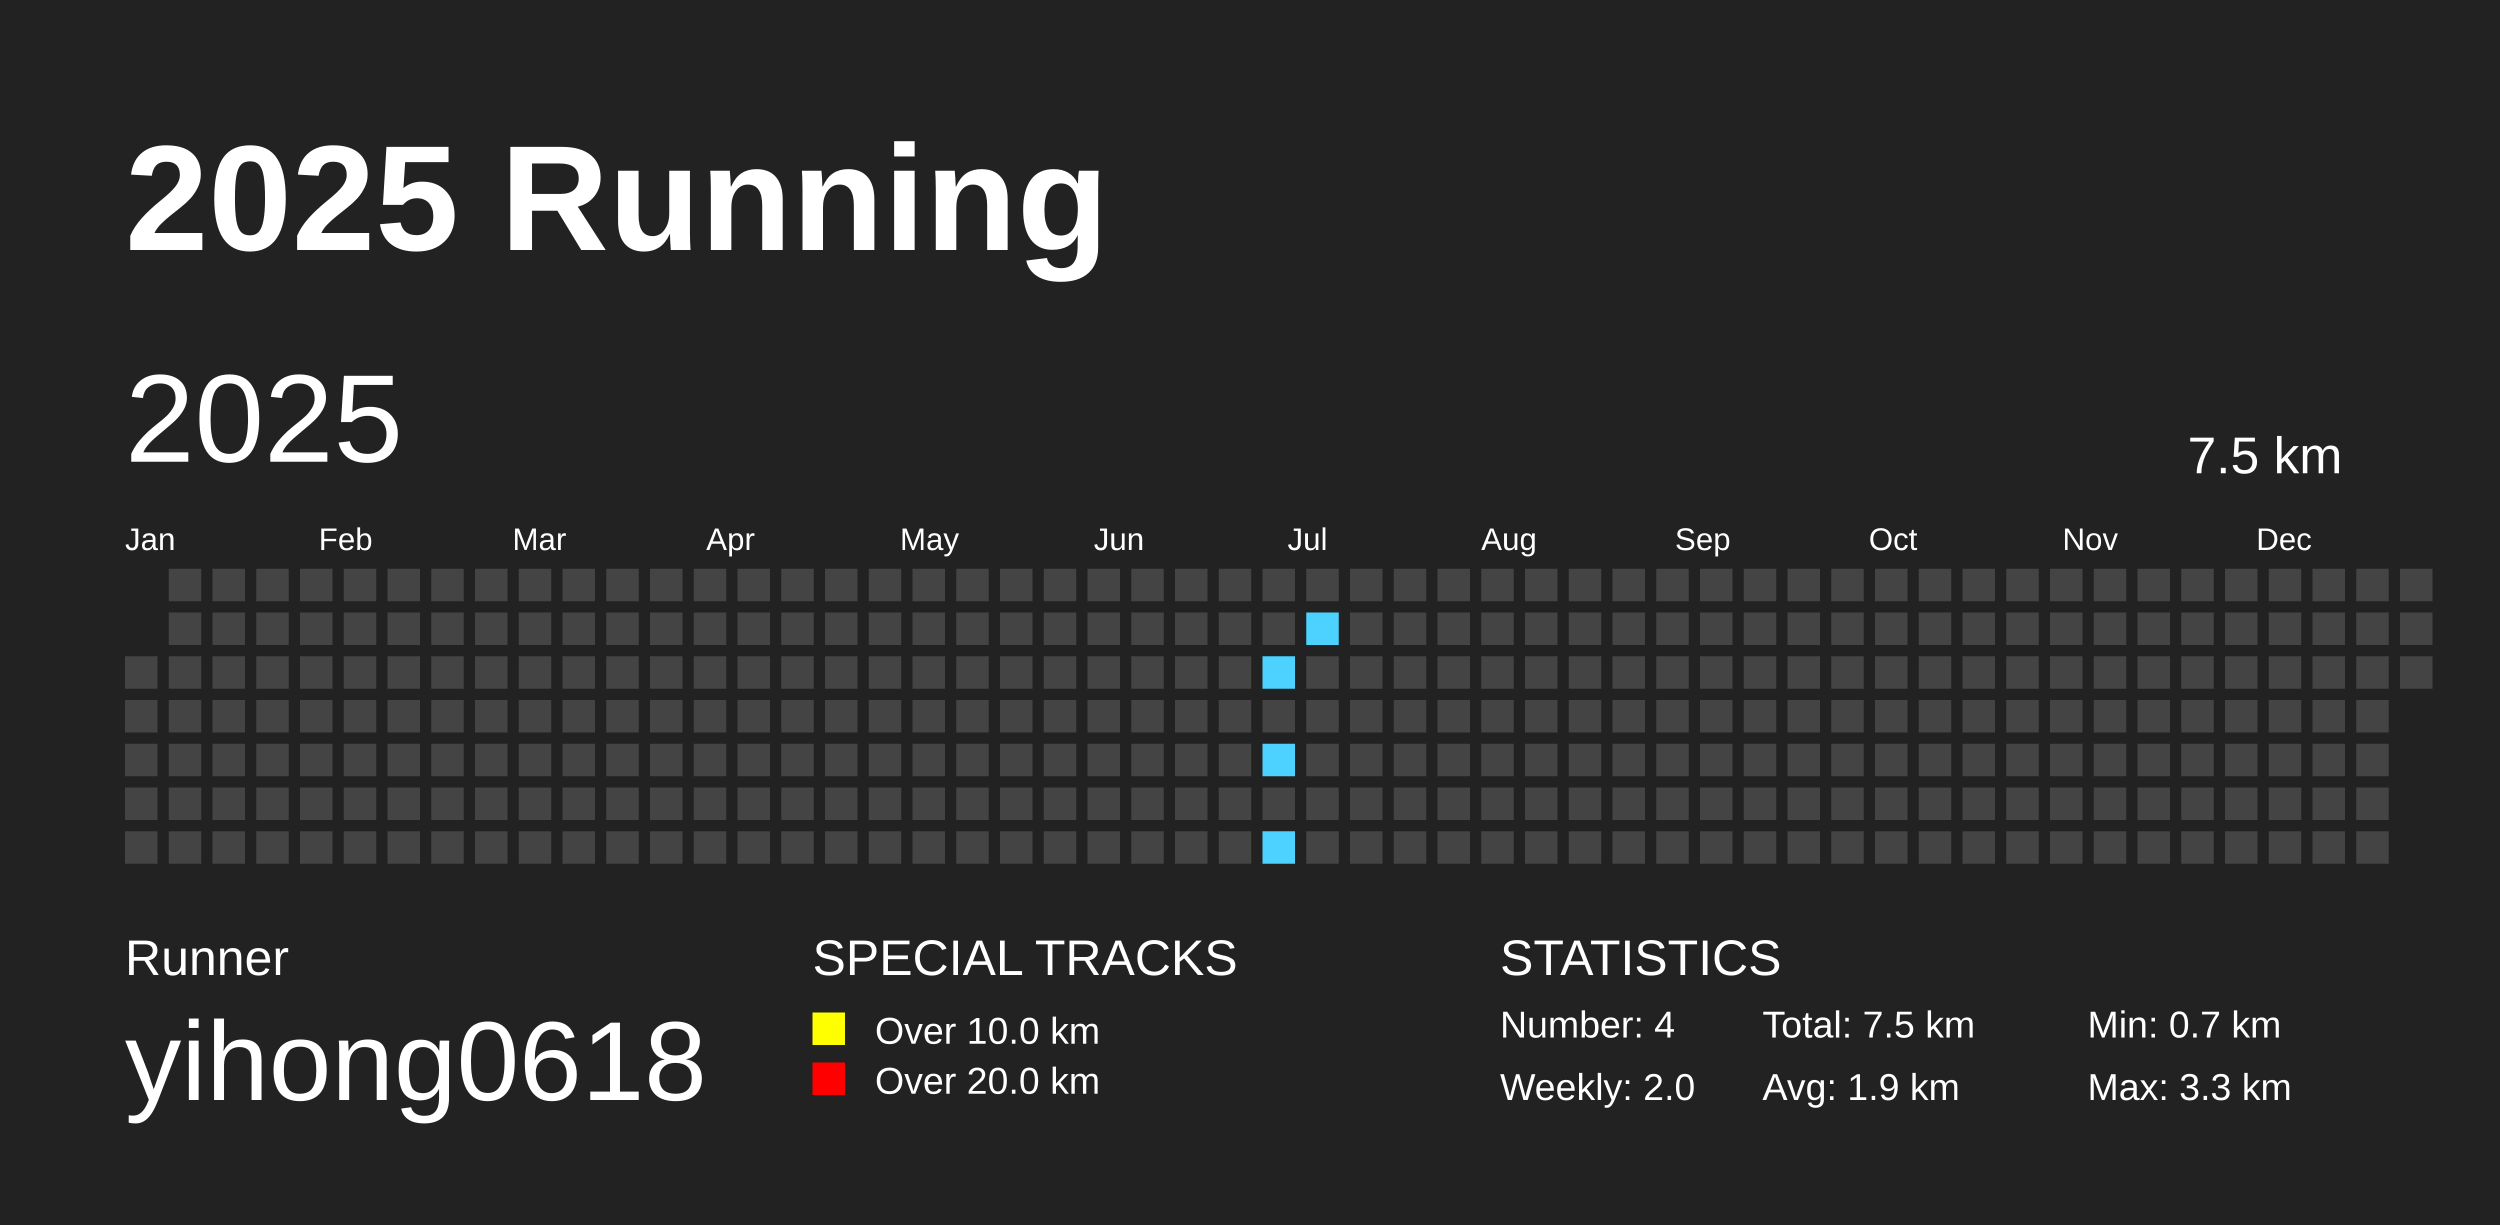
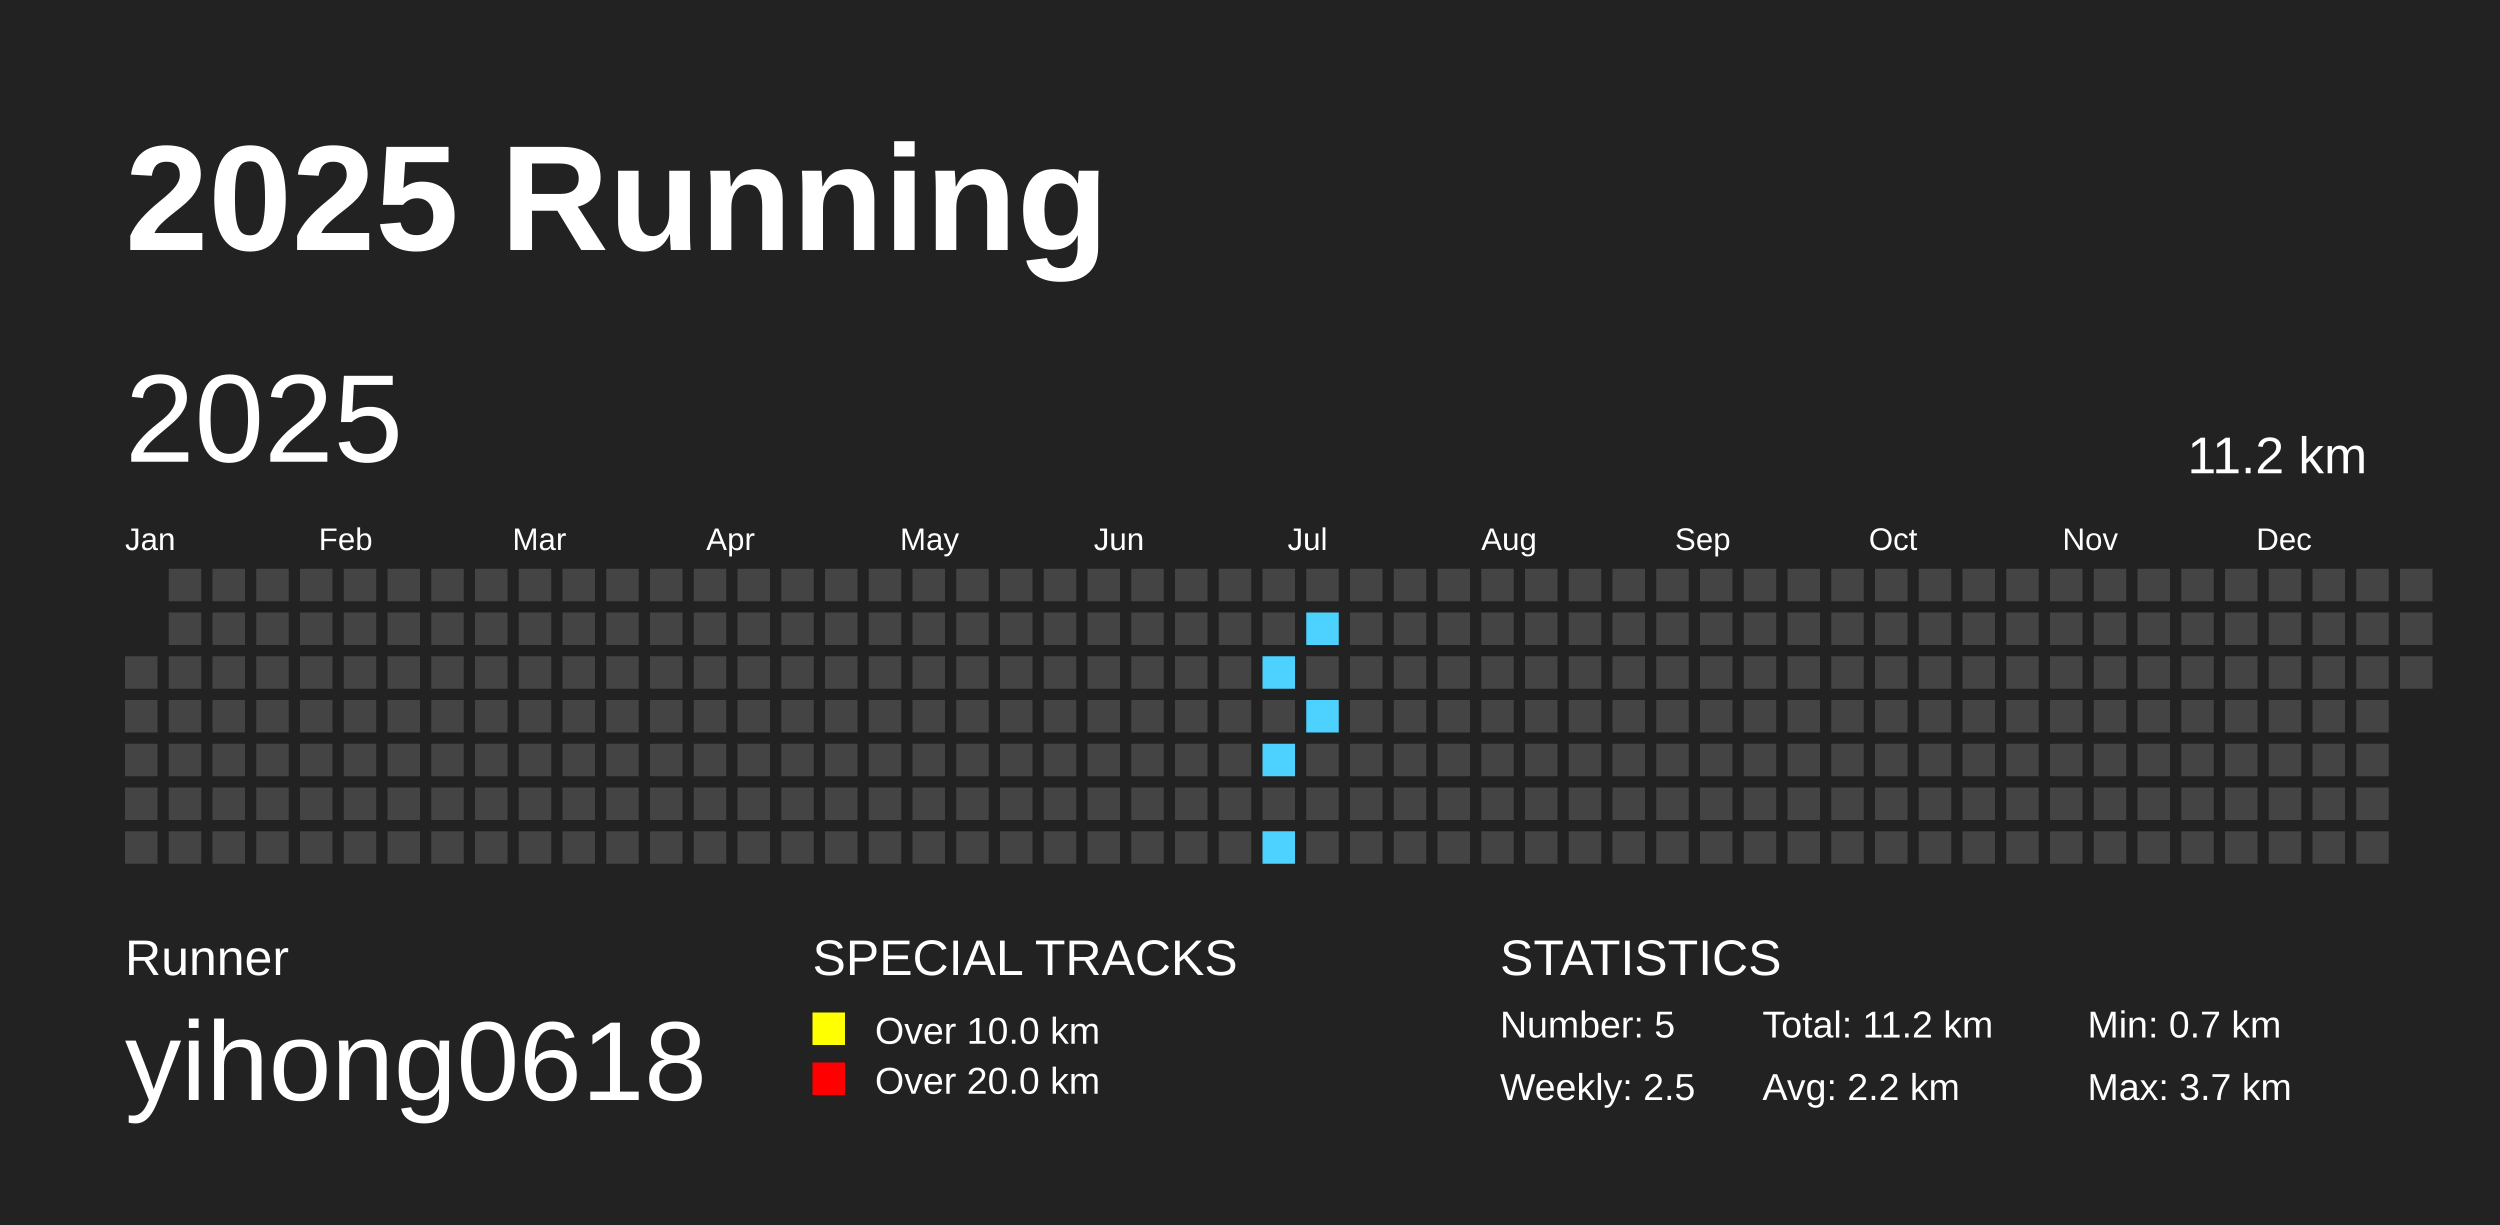
<svg xmlns="http://www.w3.org/2000/svg" baseProfile="full" height="98mm" version="1.1" viewBox="0,0,200,98" width="200mm">
  <defs />
  <rect fill="#222222" height="98" width="200" x="0" y="0" />
  <text fill="#FFFFFF" style="font-size:12px; font-family:Arial; font-weight:bold;" x="10" y="20">2025 Running</text>
  <text fill="#FFFFFF" style="font-size:4px; font-family:Arial" x="10" y="78">Runner</text>
  <text fill="#FFFFFF" style="font-size:9px; font-family:Arial" x="10" y="88">yihong0618</text>
  <text fill="#FFFFFF" style="font-size:4px; font-family:Arial" x="65" y="78">SPECIAL TRACKS</text>
  <rect fill="yellow" height="2.6" width="2.6" x="65" y="81" />
  <text fill="#FFFFFF" style="font-size:3px; font-family:Arial" x="70" y="83.5">Over 10.0 km</text>
  <rect fill="red" height="2.6" width="2.6" x="65" y="85" />
  <text fill="#FFFFFF" style="font-size:3px; font-family:Arial" x="70" y="87.5">Over 20.0 km</text>
  <text fill="#FFFFFF" style="font-size:4px; font-family:Arial" x="120" y="78">STATISTICS</text>
-   <text fill="#FFFFFF" style="font-size:3px; font-family:Arial" x="120" y="83">Number: 4</text>
-   <text fill="#FFFFFF" style="font-size:3px; font-family:Arial" x="120" y="88">Weekly: 2.0</text>
-   <text fill="#FFFFFF" style="font-size:3px; font-family:Arial" x="141" y="83">Total: 7.5 km</text>
-   <text fill="#FFFFFF" style="font-size:3px; font-family:Arial" x="141" y="88">Avg: 1.9 km</text>
+   <text fill="#FFFFFF" style="font-size:3px; font-family:Arial" x="120" y="83">Number: 5</text>
+   <text fill="#FFFFFF" style="font-size:3px; font-family:Arial" x="120" y="88">Weekly: 2.5</text>
+   <text fill="#FFFFFF" style="font-size:3px; font-family:Arial" x="141" y="83">Total: 11.2 km</text>
+   <text fill="#FFFFFF" style="font-size:3px; font-family:Arial" x="141" y="88">Avg: 2.2 km</text>
  <text fill="#FFFFFF" style="font-size:3px; font-family:Arial" x="167" y="83">Min: 0.7 km</text>
-   <text fill="#FFFFFF" style="font-size:3px; font-family:Arial" x="167" y="88">Max: 3.3 km</text>
+   <text fill="#FFFFFF" style="font-size:3px; font-family:Arial" x="167" y="88">Max: 3.7 km</text>
  <text dominant-baseline="hanging" fill="#FFFFFF" style="font-size:10.0px; font-family:Arial;" x="10" y="30">2025</text>
-   <text dominant-baseline="hanging" fill="#FFFFFF" style="font-size:4.125px; font-family:Arial;" x="175" y="35">7.5 km</text>
+   <text dominant-baseline="hanging" fill="#FFFFFF" style="font-size:4.125px; font-family:Arial;" x="175" y="35">11.2 km</text>
  <text fill="#FFFFFF" style="font-size:2.5px; font-family:Arial" x="10.0" y="44">Jan</text>
  <text fill="#FFFFFF" style="font-size:2.5px; font-family:Arial" x="25.5" y="44">Feb</text>
  <text fill="#FFFFFF" style="font-size:2.5px; font-family:Arial" x="41.0" y="44">Mar</text>
  <text fill="#FFFFFF" style="font-size:2.5px; font-family:Arial" x="56.5" y="44">Apr</text>
  <text fill="#FFFFFF" style="font-size:2.5px; font-family:Arial" x="72.0" y="44">May</text>
  <text fill="#FFFFFF" style="font-size:2.5px; font-family:Arial" x="87.5" y="44">Jun</text>
  <text fill="#FFFFFF" style="font-size:2.5px; font-family:Arial" x="103.0" y="44">Jul</text>
  <text fill="#FFFFFF" style="font-size:2.5px; font-family:Arial" x="118.5" y="44">Aug</text>
  <text fill="#FFFFFF" style="font-size:2.5px; font-family:Arial" x="134.0" y="44">Sep</text>
  <text fill="#FFFFFF" style="font-size:2.5px; font-family:Arial" x="149.5" y="44">Oct</text>
  <text fill="#FFFFFF" style="font-size:2.5px; font-family:Arial" x="165.0" y="44">Nov</text>
  <text fill="#FFFFFF" style="font-size:2.5px; font-family:Arial" x="180.5" y="44">Dec</text>
  <rect fill="#444444" height="2.6" width="2.6" x="10.0" y="52.5" />
  <rect fill="#444444" height="2.6" width="2.6" x="10.0" y="56.0" />
  <rect fill="#444444" height="2.6" width="2.6" x="10.0" y="59.5" />
  <rect fill="#444444" height="2.6" width="2.6" x="10.0" y="63.0" />
  <rect fill="#444444" height="2.6" width="2.6" x="10.0" y="66.5" />
  <rect fill="#444444" height="2.6" width="2.6" x="13.5" y="45.5" />
  <rect fill="#444444" height="2.6" width="2.6" x="13.5" y="49.0" />
  <rect fill="#444444" height="2.6" width="2.6" x="13.5" y="52.5" />
  <rect fill="#444444" height="2.6" width="2.6" x="13.5" y="56.0" />
  <rect fill="#444444" height="2.6" width="2.6" x="13.5" y="59.5" />
  <rect fill="#444444" height="2.6" width="2.6" x="13.5" y="63.0" />
  <rect fill="#444444" height="2.6" width="2.6" x="13.5" y="66.5" />
  <rect fill="#444444" height="2.6" width="2.6" x="17.0" y="45.5" />
  <rect fill="#444444" height="2.6" width="2.6" x="17.0" y="49.0" />
  <rect fill="#444444" height="2.6" width="2.6" x="17.0" y="52.5" />
  <rect fill="#444444" height="2.6" width="2.6" x="17.0" y="56.0" />
  <rect fill="#444444" height="2.6" width="2.6" x="17.0" y="59.5" />
  <rect fill="#444444" height="2.6" width="2.6" x="17.0" y="63.0" />
  <rect fill="#444444" height="2.6" width="2.6" x="17.0" y="66.5" />
  <rect fill="#444444" height="2.6" width="2.6" x="20.5" y="45.5" />
  <rect fill="#444444" height="2.6" width="2.6" x="20.5" y="49.0" />
  <rect fill="#444444" height="2.6" width="2.6" x="20.5" y="52.5" />
  <rect fill="#444444" height="2.6" width="2.6" x="20.5" y="56.0" />
  <rect fill="#444444" height="2.6" width="2.6" x="20.5" y="59.5" />
  <rect fill="#444444" height="2.6" width="2.6" x="20.5" y="63.0" />
  <rect fill="#444444" height="2.6" width="2.6" x="20.5" y="66.5" />
  <rect fill="#444444" height="2.6" width="2.6" x="24.0" y="45.5" />
  <rect fill="#444444" height="2.6" width="2.6" x="24.0" y="49.0" />
  <rect fill="#444444" height="2.6" width="2.6" x="24.0" y="52.5" />
  <rect fill="#444444" height="2.6" width="2.6" x="24.0" y="56.0" />
  <rect fill="#444444" height="2.6" width="2.6" x="24.0" y="59.5" />
  <rect fill="#444444" height="2.6" width="2.6" x="24.0" y="63.0" />
  <rect fill="#444444" height="2.6" width="2.6" x="24.0" y="66.5" />
  <rect fill="#444444" height="2.6" width="2.6" x="27.5" y="45.5" />
  <rect fill="#444444" height="2.6" width="2.6" x="27.5" y="49.0" />
  <rect fill="#444444" height="2.6" width="2.6" x="27.5" y="52.5" />
  <rect fill="#444444" height="2.6" width="2.6" x="27.5" y="56.0" />
  <rect fill="#444444" height="2.6" width="2.6" x="27.5" y="59.5" />
  <rect fill="#444444" height="2.6" width="2.6" x="27.5" y="63.0" />
  <rect fill="#444444" height="2.6" width="2.6" x="27.5" y="66.5" />
  <rect fill="#444444" height="2.6" width="2.6" x="31.0" y="45.5" />
  <rect fill="#444444" height="2.6" width="2.6" x="31.0" y="49.0" />
  <rect fill="#444444" height="2.6" width="2.6" x="31.0" y="52.5" />
  <rect fill="#444444" height="2.6" width="2.6" x="31.0" y="56.0" />
  <rect fill="#444444" height="2.6" width="2.6" x="31.0" y="59.5" />
  <rect fill="#444444" height="2.6" width="2.6" x="31.0" y="63.0" />
  <rect fill="#444444" height="2.6" width="2.6" x="31.0" y="66.5" />
  <rect fill="#444444" height="2.6" width="2.6" x="34.5" y="45.5" />
  <rect fill="#444444" height="2.6" width="2.6" x="34.5" y="49.0" />
  <rect fill="#444444" height="2.6" width="2.6" x="34.5" y="52.5" />
  <rect fill="#444444" height="2.6" width="2.6" x="34.5" y="56.0" />
  <rect fill="#444444" height="2.6" width="2.6" x="34.5" y="59.5" />
  <rect fill="#444444" height="2.6" width="2.6" x="34.5" y="63.0" />
  <rect fill="#444444" height="2.6" width="2.6" x="34.5" y="66.5" />
  <rect fill="#444444" height="2.6" width="2.6" x="38.0" y="45.5" />
  <rect fill="#444444" height="2.6" width="2.6" x="38.0" y="49.0" />
  <rect fill="#444444" height="2.6" width="2.6" x="38.0" y="52.5" />
  <rect fill="#444444" height="2.6" width="2.6" x="38.0" y="56.0" />
  <rect fill="#444444" height="2.6" width="2.6" x="38.0" y="59.5" />
  <rect fill="#444444" height="2.6" width="2.6" x="38.0" y="63.0" />
  <rect fill="#444444" height="2.6" width="2.6" x="38.0" y="66.5" />
  <rect fill="#444444" height="2.6" width="2.6" x="41.5" y="45.5" />
  <rect fill="#444444" height="2.6" width="2.6" x="41.5" y="49.0" />
  <rect fill="#444444" height="2.6" width="2.6" x="41.5" y="52.5" />
  <rect fill="#444444" height="2.6" width="2.6" x="41.5" y="56.0" />
  <rect fill="#444444" height="2.6" width="2.6" x="41.5" y="59.5" />
  <rect fill="#444444" height="2.6" width="2.6" x="41.5" y="63.0" />
  <rect fill="#444444" height="2.6" width="2.6" x="41.5" y="66.5" />
  <rect fill="#444444" height="2.6" width="2.6" x="45.0" y="45.5" />
  <rect fill="#444444" height="2.6" width="2.6" x="45.0" y="49.0" />
  <rect fill="#444444" height="2.6" width="2.6" x="45.0" y="52.5" />
  <rect fill="#444444" height="2.6" width="2.6" x="45.0" y="56.0" />
  <rect fill="#444444" height="2.6" width="2.6" x="45.0" y="59.5" />
  <rect fill="#444444" height="2.6" width="2.6" x="45.0" y="63.0" />
  <rect fill="#444444" height="2.6" width="2.6" x="45.0" y="66.5" />
  <rect fill="#444444" height="2.6" width="2.6" x="48.5" y="45.5" />
  <rect fill="#444444" height="2.6" width="2.6" x="48.5" y="49.0" />
  <rect fill="#444444" height="2.6" width="2.6" x="48.5" y="52.5" />
  <rect fill="#444444" height="2.6" width="2.6" x="48.5" y="56.0" />
  <rect fill="#444444" height="2.6" width="2.6" x="48.5" y="59.5" />
  <rect fill="#444444" height="2.6" width="2.6" x="48.5" y="63.0" />
  <rect fill="#444444" height="2.6" width="2.6" x="48.5" y="66.5" />
  <rect fill="#444444" height="2.6" width="2.6" x="52.0" y="45.5" />
  <rect fill="#444444" height="2.6" width="2.6" x="52.0" y="49.0" />
  <rect fill="#444444" height="2.6" width="2.6" x="52.0" y="52.5" />
  <rect fill="#444444" height="2.6" width="2.6" x="52.0" y="56.0" />
  <rect fill="#444444" height="2.6" width="2.6" x="52.0" y="59.5" />
  <rect fill="#444444" height="2.6" width="2.6" x="52.0" y="63.0" />
  <rect fill="#444444" height="2.6" width="2.6" x="52.0" y="66.5" />
  <rect fill="#444444" height="2.6" width="2.6" x="55.5" y="45.5" />
  <rect fill="#444444" height="2.6" width="2.6" x="55.5" y="49.0" />
  <rect fill="#444444" height="2.6" width="2.6" x="55.5" y="52.5" />
  <rect fill="#444444" height="2.6" width="2.6" x="55.5" y="56.0" />
  <rect fill="#444444" height="2.6" width="2.6" x="55.5" y="59.5" />
  <rect fill="#444444" height="2.6" width="2.6" x="55.5" y="63.0" />
  <rect fill="#444444" height="2.6" width="2.6" x="55.5" y="66.5" />
  <rect fill="#444444" height="2.6" width="2.6" x="59.0" y="45.5" />
  <rect fill="#444444" height="2.6" width="2.6" x="59.0" y="49.0" />
  <rect fill="#444444" height="2.6" width="2.6" x="59.0" y="52.5" />
  <rect fill="#444444" height="2.6" width="2.6" x="59.0" y="56.0" />
  <rect fill="#444444" height="2.6" width="2.6" x="59.0" y="59.5" />
  <rect fill="#444444" height="2.6" width="2.6" x="59.0" y="63.0" />
  <rect fill="#444444" height="2.6" width="2.6" x="59.0" y="66.5" />
  <rect fill="#444444" height="2.6" width="2.6" x="62.5" y="45.5" />
  <rect fill="#444444" height="2.6" width="2.6" x="62.5" y="49.0" />
  <rect fill="#444444" height="2.6" width="2.6" x="62.5" y="52.5" />
  <rect fill="#444444" height="2.6" width="2.6" x="62.5" y="56.0" />
  <rect fill="#444444" height="2.6" width="2.6" x="62.5" y="59.5" />
  <rect fill="#444444" height="2.6" width="2.6" x="62.5" y="63.0" />
  <rect fill="#444444" height="2.6" width="2.6" x="62.5" y="66.5" />
  <rect fill="#444444" height="2.6" width="2.6" x="66.0" y="45.5" />
  <rect fill="#444444" height="2.6" width="2.6" x="66.0" y="49.0" />
  <rect fill="#444444" height="2.6" width="2.6" x="66.0" y="52.5" />
  <rect fill="#444444" height="2.6" width="2.6" x="66.0" y="56.0" />
  <rect fill="#444444" height="2.6" width="2.6" x="66.0" y="59.5" />
  <rect fill="#444444" height="2.6" width="2.6" x="66.0" y="63.0" />
  <rect fill="#444444" height="2.6" width="2.6" x="66.0" y="66.5" />
  <rect fill="#444444" height="2.6" width="2.6" x="69.5" y="45.5" />
  <rect fill="#444444" height="2.6" width="2.6" x="69.5" y="49.0" />
  <rect fill="#444444" height="2.6" width="2.6" x="69.5" y="52.5" />
  <rect fill="#444444" height="2.6" width="2.6" x="69.5" y="56.0" />
  <rect fill="#444444" height="2.6" width="2.6" x="69.5" y="59.5" />
  <rect fill="#444444" height="2.6" width="2.6" x="69.5" y="63.0" />
  <rect fill="#444444" height="2.6" width="2.6" x="69.5" y="66.5" />
  <rect fill="#444444" height="2.6" width="2.6" x="73.0" y="45.5" />
  <rect fill="#444444" height="2.6" width="2.6" x="73.0" y="49.0" />
  <rect fill="#444444" height="2.6" width="2.6" x="73.0" y="52.5" />
  <rect fill="#444444" height="2.6" width="2.6" x="73.0" y="56.0" />
  <rect fill="#444444" height="2.6" width="2.6" x="73.0" y="59.5" />
  <rect fill="#444444" height="2.6" width="2.6" x="73.0" y="63.0" />
  <rect fill="#444444" height="2.6" width="2.6" x="73.0" y="66.5" />
  <rect fill="#444444" height="2.6" width="2.6" x="76.5" y="45.5" />
  <rect fill="#444444" height="2.6" width="2.6" x="76.5" y="49.0" />
  <rect fill="#444444" height="2.6" width="2.6" x="76.5" y="52.5" />
  <rect fill="#444444" height="2.6" width="2.6" x="76.5" y="56.0" />
  <rect fill="#444444" height="2.6" width="2.6" x="76.5" y="59.5" />
  <rect fill="#444444" height="2.6" width="2.6" x="76.5" y="63.0" />
  <rect fill="#444444" height="2.6" width="2.6" x="76.5" y="66.5" />
  <rect fill="#444444" height="2.6" width="2.6" x="80.0" y="45.5" />
  <rect fill="#444444" height="2.6" width="2.6" x="80.0" y="49.0" />
  <rect fill="#444444" height="2.6" width="2.6" x="80.0" y="52.5" />
  <rect fill="#444444" height="2.6" width="2.6" x="80.0" y="56.0" />
  <rect fill="#444444" height="2.6" width="2.6" x="80.0" y="59.5" />
  <rect fill="#444444" height="2.6" width="2.6" x="80.0" y="63.0" />
  <rect fill="#444444" height="2.6" width="2.6" x="80.0" y="66.5" />
  <rect fill="#444444" height="2.6" width="2.6" x="83.5" y="45.5" />
  <rect fill="#444444" height="2.6" width="2.6" x="83.5" y="49.0" />
  <rect fill="#444444" height="2.6" width="2.6" x="83.5" y="52.5" />
  <rect fill="#444444" height="2.6" width="2.6" x="83.5" y="56.0" />
  <rect fill="#444444" height="2.6" width="2.6" x="83.5" y="59.5" />
  <rect fill="#444444" height="2.6" width="2.6" x="83.5" y="63.0" />
  <rect fill="#444444" height="2.6" width="2.6" x="83.5" y="66.5" />
  <rect fill="#444444" height="2.6" width="2.6" x="87.0" y="45.5" />
  <rect fill="#444444" height="2.6" width="2.6" x="87.0" y="49.0" />
  <rect fill="#444444" height="2.6" width="2.6" x="87.0" y="52.5" />
  <rect fill="#444444" height="2.6" width="2.6" x="87.0" y="56.0" />
  <rect fill="#444444" height="2.6" width="2.6" x="87.0" y="59.5" />
  <rect fill="#444444" height="2.6" width="2.6" x="87.0" y="63.0" />
  <rect fill="#444444" height="2.6" width="2.6" x="87.0" y="66.5" />
  <rect fill="#444444" height="2.6" width="2.6" x="90.5" y="45.5" />
  <rect fill="#444444" height="2.6" width="2.6" x="90.5" y="49.0" />
  <rect fill="#444444" height="2.6" width="2.6" x="90.5" y="52.5" />
  <rect fill="#444444" height="2.6" width="2.6" x="90.5" y="56.0" />
  <rect fill="#444444" height="2.6" width="2.6" x="90.5" y="59.5" />
  <rect fill="#444444" height="2.6" width="2.6" x="90.5" y="63.0" />
  <rect fill="#444444" height="2.6" width="2.6" x="90.5" y="66.5" />
  <rect fill="#444444" height="2.6" width="2.6" x="94.0" y="45.5" />
  <rect fill="#444444" height="2.6" width="2.6" x="94.0" y="49.0" />
  <rect fill="#444444" height="2.6" width="2.6" x="94.0" y="52.5" />
  <rect fill="#444444" height="2.6" width="2.6" x="94.0" y="56.0" />
  <rect fill="#444444" height="2.6" width="2.6" x="94.0" y="59.5" />
  <rect fill="#444444" height="2.6" width="2.6" x="94.0" y="63.0" />
  <rect fill="#444444" height="2.6" width="2.6" x="94.0" y="66.5" />
  <rect fill="#444444" height="2.6" width="2.6" x="97.5" y="45.5" />
  <rect fill="#444444" height="2.6" width="2.6" x="97.5" y="49.0" />
  <rect fill="#444444" height="2.6" width="2.6" x="97.5" y="52.5" />
  <rect fill="#444444" height="2.6" width="2.6" x="97.5" y="56.0" />
  <rect fill="#444444" height="2.6" width="2.6" x="97.5" y="59.5" />
  <rect fill="#444444" height="2.6" width="2.6" x="97.5" y="63.0" />
  <rect fill="#444444" height="2.6" width="2.6" x="97.5" y="66.5" />
  <rect fill="#444444" height="2.6" width="2.6" x="101.0" y="45.5" />
  <rect fill="#444444" height="2.6" width="2.6" x="101.0" y="49.0" />
  <rect fill="#4DD2FF" height="2.6" width="2.6" x="101.0" y="52.5" />
  <rect fill="#444444" height="2.6" width="2.6" x="101.0" y="56.0" />
  <rect fill="#4DD2FF" height="2.6" width="2.6" x="101.0" y="59.5" />
  <rect fill="#444444" height="2.6" width="2.6" x="101.0" y="63.0" />
  <rect fill="#4DD2FF" height="2.6" width="2.6" x="101.0" y="66.5" />
  <rect fill="#444444" height="2.6" width="2.6" x="104.5" y="45.5" />
  <rect fill="#4DD2FF" height="2.6" width="2.6" x="104.5" y="49.0" />
  <rect fill="#444444" height="2.6" width="2.6" x="104.5" y="52.5" />
-   <rect fill="#444444" height="2.6" width="2.6" x="104.5" y="56.0" />
+   <rect fill="#4DD2FF" height="2.6" width="2.6" x="104.5" y="56.0" />
  <rect fill="#444444" height="2.6" width="2.6" x="104.5" y="59.5" />
  <rect fill="#444444" height="2.6" width="2.6" x="104.5" y="63.0" />
  <rect fill="#444444" height="2.6" width="2.6" x="104.5" y="66.5" />
  <rect fill="#444444" height="2.6" width="2.6" x="108.0" y="45.5" />
  <rect fill="#444444" height="2.6" width="2.6" x="108.0" y="49.0" />
  <rect fill="#444444" height="2.6" width="2.6" x="108.0" y="52.5" />
  <rect fill="#444444" height="2.6" width="2.6" x="108.0" y="56.0" />
  <rect fill="#444444" height="2.6" width="2.6" x="108.0" y="59.5" />
  <rect fill="#444444" height="2.6" width="2.6" x="108.0" y="63.0" />
  <rect fill="#444444" height="2.6" width="2.6" x="108.0" y="66.5" />
  <rect fill="#444444" height="2.6" width="2.6" x="111.5" y="45.5" />
  <rect fill="#444444" height="2.6" width="2.6" x="111.5" y="49.0" />
  <rect fill="#444444" height="2.6" width="2.6" x="111.5" y="52.5" />
  <rect fill="#444444" height="2.6" width="2.6" x="111.5" y="56.0" />
  <rect fill="#444444" height="2.6" width="2.6" x="111.5" y="59.5" />
  <rect fill="#444444" height="2.6" width="2.6" x="111.5" y="63.0" />
  <rect fill="#444444" height="2.6" width="2.6" x="111.5" y="66.5" />
  <rect fill="#444444" height="2.6" width="2.6" x="115.0" y="45.5" />
  <rect fill="#444444" height="2.6" width="2.6" x="115.0" y="49.0" />
  <rect fill="#444444" height="2.6" width="2.6" x="115.0" y="52.5" />
  <rect fill="#444444" height="2.6" width="2.6" x="115.0" y="56.0" />
  <rect fill="#444444" height="2.6" width="2.6" x="115.0" y="59.5" />
  <rect fill="#444444" height="2.6" width="2.6" x="115.0" y="63.0" />
  <rect fill="#444444" height="2.6" width="2.6" x="115.0" y="66.5" />
  <rect fill="#444444" height="2.6" width="2.6" x="118.5" y="45.5" />
  <rect fill="#444444" height="2.6" width="2.6" x="118.5" y="49.0" />
  <rect fill="#444444" height="2.6" width="2.6" x="118.5" y="52.5" />
  <rect fill="#444444" height="2.6" width="2.6" x="118.5" y="56.0" />
  <rect fill="#444444" height="2.6" width="2.6" x="118.5" y="59.5" />
  <rect fill="#444444" height="2.6" width="2.6" x="118.5" y="63.0" />
  <rect fill="#444444" height="2.6" width="2.6" x="118.5" y="66.5" />
  <rect fill="#444444" height="2.6" width="2.6" x="122.0" y="45.5" />
  <rect fill="#444444" height="2.6" width="2.6" x="122.0" y="49.0" />
  <rect fill="#444444" height="2.6" width="2.6" x="122.0" y="52.5" />
  <rect fill="#444444" height="2.6" width="2.6" x="122.0" y="56.0" />
  <rect fill="#444444" height="2.6" width="2.6" x="122.0" y="59.5" />
  <rect fill="#444444" height="2.6" width="2.6" x="122.0" y="63.0" />
  <rect fill="#444444" height="2.6" width="2.6" x="122.0" y="66.5" />
  <rect fill="#444444" height="2.6" width="2.6" x="125.5" y="45.5" />
  <rect fill="#444444" height="2.6" width="2.6" x="125.5" y="49.0" />
  <rect fill="#444444" height="2.6" width="2.6" x="125.5" y="52.5" />
  <rect fill="#444444" height="2.6" width="2.6" x="125.5" y="56.0" />
  <rect fill="#444444" height="2.6" width="2.6" x="125.5" y="59.5" />
  <rect fill="#444444" height="2.6" width="2.6" x="125.5" y="63.0" />
  <rect fill="#444444" height="2.6" width="2.6" x="125.5" y="66.5" />
  <rect fill="#444444" height="2.6" width="2.6" x="129.0" y="45.5" />
  <rect fill="#444444" height="2.6" width="2.6" x="129.0" y="49.0" />
  <rect fill="#444444" height="2.6" width="2.6" x="129.0" y="52.5" />
  <rect fill="#444444" height="2.6" width="2.6" x="129.0" y="56.0" />
  <rect fill="#444444" height="2.6" width="2.6" x="129.0" y="59.5" />
  <rect fill="#444444" height="2.6" width="2.6" x="129.0" y="63.0" />
  <rect fill="#444444" height="2.6" width="2.6" x="129.0" y="66.5" />
  <rect fill="#444444" height="2.6" width="2.6" x="132.5" y="45.5" />
  <rect fill="#444444" height="2.6" width="2.6" x="132.5" y="49.0" />
  <rect fill="#444444" height="2.6" width="2.6" x="132.5" y="52.5" />
  <rect fill="#444444" height="2.6" width="2.6" x="132.5" y="56.0" />
  <rect fill="#444444" height="2.6" width="2.6" x="132.5" y="59.5" />
  <rect fill="#444444" height="2.6" width="2.6" x="132.5" y="63.0" />
  <rect fill="#444444" height="2.6" width="2.6" x="132.5" y="66.5" />
  <rect fill="#444444" height="2.6" width="2.6" x="136.0" y="45.5" />
  <rect fill="#444444" height="2.6" width="2.6" x="136.0" y="49.0" />
  <rect fill="#444444" height="2.6" width="2.6" x="136.0" y="52.5" />
  <rect fill="#444444" height="2.6" width="2.6" x="136.0" y="56.0" />
  <rect fill="#444444" height="2.6" width="2.6" x="136.0" y="59.5" />
  <rect fill="#444444" height="2.6" width="2.6" x="136.0" y="63.0" />
  <rect fill="#444444" height="2.6" width="2.6" x="136.0" y="66.5" />
  <rect fill="#444444" height="2.6" width="2.6" x="139.5" y="45.5" />
  <rect fill="#444444" height="2.6" width="2.6" x="139.5" y="49.0" />
  <rect fill="#444444" height="2.6" width="2.6" x="139.5" y="52.5" />
  <rect fill="#444444" height="2.6" width="2.6" x="139.5" y="56.0" />
  <rect fill="#444444" height="2.6" width="2.6" x="139.5" y="59.5" />
  <rect fill="#444444" height="2.6" width="2.6" x="139.5" y="63.0" />
  <rect fill="#444444" height="2.6" width="2.6" x="139.5" y="66.5" />
  <rect fill="#444444" height="2.6" width="2.6" x="143.0" y="45.5" />
  <rect fill="#444444" height="2.6" width="2.6" x="143.0" y="49.0" />
  <rect fill="#444444" height="2.6" width="2.6" x="143.0" y="52.5" />
  <rect fill="#444444" height="2.6" width="2.6" x="143.0" y="56.0" />
  <rect fill="#444444" height="2.6" width="2.6" x="143.0" y="59.5" />
  <rect fill="#444444" height="2.6" width="2.6" x="143.0" y="63.0" />
  <rect fill="#444444" height="2.6" width="2.6" x="143.0" y="66.5" />
  <rect fill="#444444" height="2.6" width="2.6" x="146.5" y="45.5" />
  <rect fill="#444444" height="2.6" width="2.6" x="146.5" y="49.0" />
  <rect fill="#444444" height="2.6" width="2.6" x="146.5" y="52.5" />
  <rect fill="#444444" height="2.6" width="2.6" x="146.5" y="56.0" />
  <rect fill="#444444" height="2.6" width="2.6" x="146.5" y="59.5" />
  <rect fill="#444444" height="2.6" width="2.6" x="146.5" y="63.0" />
  <rect fill="#444444" height="2.6" width="2.6" x="146.5" y="66.5" />
  <rect fill="#444444" height="2.6" width="2.6" x="150.0" y="45.5" />
  <rect fill="#444444" height="2.6" width="2.6" x="150.0" y="49.0" />
  <rect fill="#444444" height="2.6" width="2.6" x="150.0" y="52.5" />
  <rect fill="#444444" height="2.6" width="2.6" x="150.0" y="56.0" />
  <rect fill="#444444" height="2.6" width="2.6" x="150.0" y="59.5" />
  <rect fill="#444444" height="2.6" width="2.6" x="150.0" y="63.0" />
  <rect fill="#444444" height="2.6" width="2.6" x="150.0" y="66.5" />
  <rect fill="#444444" height="2.6" width="2.6" x="153.5" y="45.5" />
  <rect fill="#444444" height="2.6" width="2.6" x="153.5" y="49.0" />
  <rect fill="#444444" height="2.6" width="2.6" x="153.5" y="52.5" />
  <rect fill="#444444" height="2.6" width="2.6" x="153.5" y="56.0" />
  <rect fill="#444444" height="2.6" width="2.6" x="153.5" y="59.5" />
  <rect fill="#444444" height="2.6" width="2.6" x="153.5" y="63.0" />
  <rect fill="#444444" height="2.6" width="2.6" x="153.5" y="66.5" />
  <rect fill="#444444" height="2.6" width="2.6" x="157.0" y="45.5" />
  <rect fill="#444444" height="2.6" width="2.6" x="157.0" y="49.0" />
  <rect fill="#444444" height="2.6" width="2.6" x="157.0" y="52.5" />
  <rect fill="#444444" height="2.6" width="2.6" x="157.0" y="56.0" />
  <rect fill="#444444" height="2.6" width="2.6" x="157.0" y="59.5" />
  <rect fill="#444444" height="2.6" width="2.6" x="157.0" y="63.0" />
  <rect fill="#444444" height="2.6" width="2.6" x="157.0" y="66.5" />
  <rect fill="#444444" height="2.6" width="2.6" x="160.5" y="45.5" />
  <rect fill="#444444" height="2.6" width="2.6" x="160.5" y="49.0" />
  <rect fill="#444444" height="2.6" width="2.6" x="160.5" y="52.5" />
  <rect fill="#444444" height="2.6" width="2.6" x="160.5" y="56.0" />
  <rect fill="#444444" height="2.6" width="2.6" x="160.5" y="59.5" />
  <rect fill="#444444" height="2.6" width="2.6" x="160.5" y="63.0" />
  <rect fill="#444444" height="2.6" width="2.6" x="160.5" y="66.5" />
  <rect fill="#444444" height="2.6" width="2.6" x="164.0" y="45.5" />
  <rect fill="#444444" height="2.6" width="2.6" x="164.0" y="49.0" />
  <rect fill="#444444" height="2.6" width="2.6" x="164.0" y="52.5" />
  <rect fill="#444444" height="2.6" width="2.6" x="164.0" y="56.0" />
  <rect fill="#444444" height="2.6" width="2.6" x="164.0" y="59.5" />
  <rect fill="#444444" height="2.6" width="2.6" x="164.0" y="63.0" />
  <rect fill="#444444" height="2.6" width="2.6" x="164.0" y="66.5" />
  <rect fill="#444444" height="2.6" width="2.6" x="167.5" y="45.5" />
  <rect fill="#444444" height="2.6" width="2.6" x="167.5" y="49.0" />
  <rect fill="#444444" height="2.6" width="2.6" x="167.5" y="52.5" />
  <rect fill="#444444" height="2.6" width="2.6" x="167.5" y="56.0" />
  <rect fill="#444444" height="2.6" width="2.6" x="167.5" y="59.5" />
  <rect fill="#444444" height="2.6" width="2.6" x="167.5" y="63.0" />
  <rect fill="#444444" height="2.6" width="2.6" x="167.5" y="66.5" />
  <rect fill="#444444" height="2.6" width="2.6" x="171.0" y="45.5" />
  <rect fill="#444444" height="2.6" width="2.6" x="171.0" y="49.0" />
  <rect fill="#444444" height="2.6" width="2.6" x="171.0" y="52.5" />
  <rect fill="#444444" height="2.6" width="2.6" x="171.0" y="56.0" />
  <rect fill="#444444" height="2.6" width="2.6" x="171.0" y="59.5" />
  <rect fill="#444444" height="2.6" width="2.6" x="171.0" y="63.0" />
  <rect fill="#444444" height="2.6" width="2.6" x="171.0" y="66.5" />
  <rect fill="#444444" height="2.6" width="2.6" x="174.5" y="45.5" />
  <rect fill="#444444" height="2.6" width="2.6" x="174.5" y="49.0" />
  <rect fill="#444444" height="2.6" width="2.6" x="174.5" y="52.5" />
  <rect fill="#444444" height="2.6" width="2.6" x="174.5" y="56.0" />
  <rect fill="#444444" height="2.6" width="2.6" x="174.5" y="59.5" />
  <rect fill="#444444" height="2.6" width="2.6" x="174.5" y="63.0" />
  <rect fill="#444444" height="2.6" width="2.6" x="174.5" y="66.5" />
  <rect fill="#444444" height="2.6" width="2.6" x="178.0" y="45.5" />
  <rect fill="#444444" height="2.6" width="2.6" x="178.0" y="49.0" />
  <rect fill="#444444" height="2.6" width="2.6" x="178.0" y="52.5" />
  <rect fill="#444444" height="2.6" width="2.6" x="178.0" y="56.0" />
  <rect fill="#444444" height="2.6" width="2.6" x="178.0" y="59.5" />
  <rect fill="#444444" height="2.6" width="2.6" x="178.0" y="63.0" />
  <rect fill="#444444" height="2.6" width="2.6" x="178.0" y="66.5" />
  <rect fill="#444444" height="2.6" width="2.6" x="181.5" y="45.5" />
  <rect fill="#444444" height="2.6" width="2.6" x="181.5" y="49.0" />
  <rect fill="#444444" height="2.6" width="2.6" x="181.5" y="52.5" />
  <rect fill="#444444" height="2.6" width="2.6" x="181.5" y="56.0" />
  <rect fill="#444444" height="2.6" width="2.6" x="181.5" y="59.5" />
  <rect fill="#444444" height="2.6" width="2.6" x="181.5" y="63.0" />
  <rect fill="#444444" height="2.6" width="2.6" x="181.5" y="66.5" />
  <rect fill="#444444" height="2.6" width="2.6" x="185.0" y="45.5" />
  <rect fill="#444444" height="2.6" width="2.6" x="185.0" y="49.0" />
  <rect fill="#444444" height="2.6" width="2.6" x="185.0" y="52.5" />
  <rect fill="#444444" height="2.6" width="2.6" x="185.0" y="56.0" />
  <rect fill="#444444" height="2.6" width="2.6" x="185.0" y="59.5" />
  <rect fill="#444444" height="2.6" width="2.6" x="185.0" y="63.0" />
  <rect fill="#444444" height="2.6" width="2.6" x="185.0" y="66.5" />
  <rect fill="#444444" height="2.6" width="2.6" x="188.5" y="45.5" />
  <rect fill="#444444" height="2.6" width="2.6" x="188.5" y="49.0" />
  <rect fill="#444444" height="2.6" width="2.6" x="188.5" y="52.5" />
  <rect fill="#444444" height="2.6" width="2.6" x="188.5" y="56.0" />
  <rect fill="#444444" height="2.6" width="2.6" x="188.5" y="59.5" />
  <rect fill="#444444" height="2.6" width="2.6" x="188.5" y="63.0" />
  <rect fill="#444444" height="2.6" width="2.6" x="188.5" y="66.5" />
  <rect fill="#444444" height="2.6" width="2.6" x="192.0" y="45.5" />
  <rect fill="#444444" height="2.6" width="2.6" x="192.0" y="49.0" />
  <rect fill="#444444" height="2.6" width="2.6" x="192.0" y="52.5" />
</svg>
